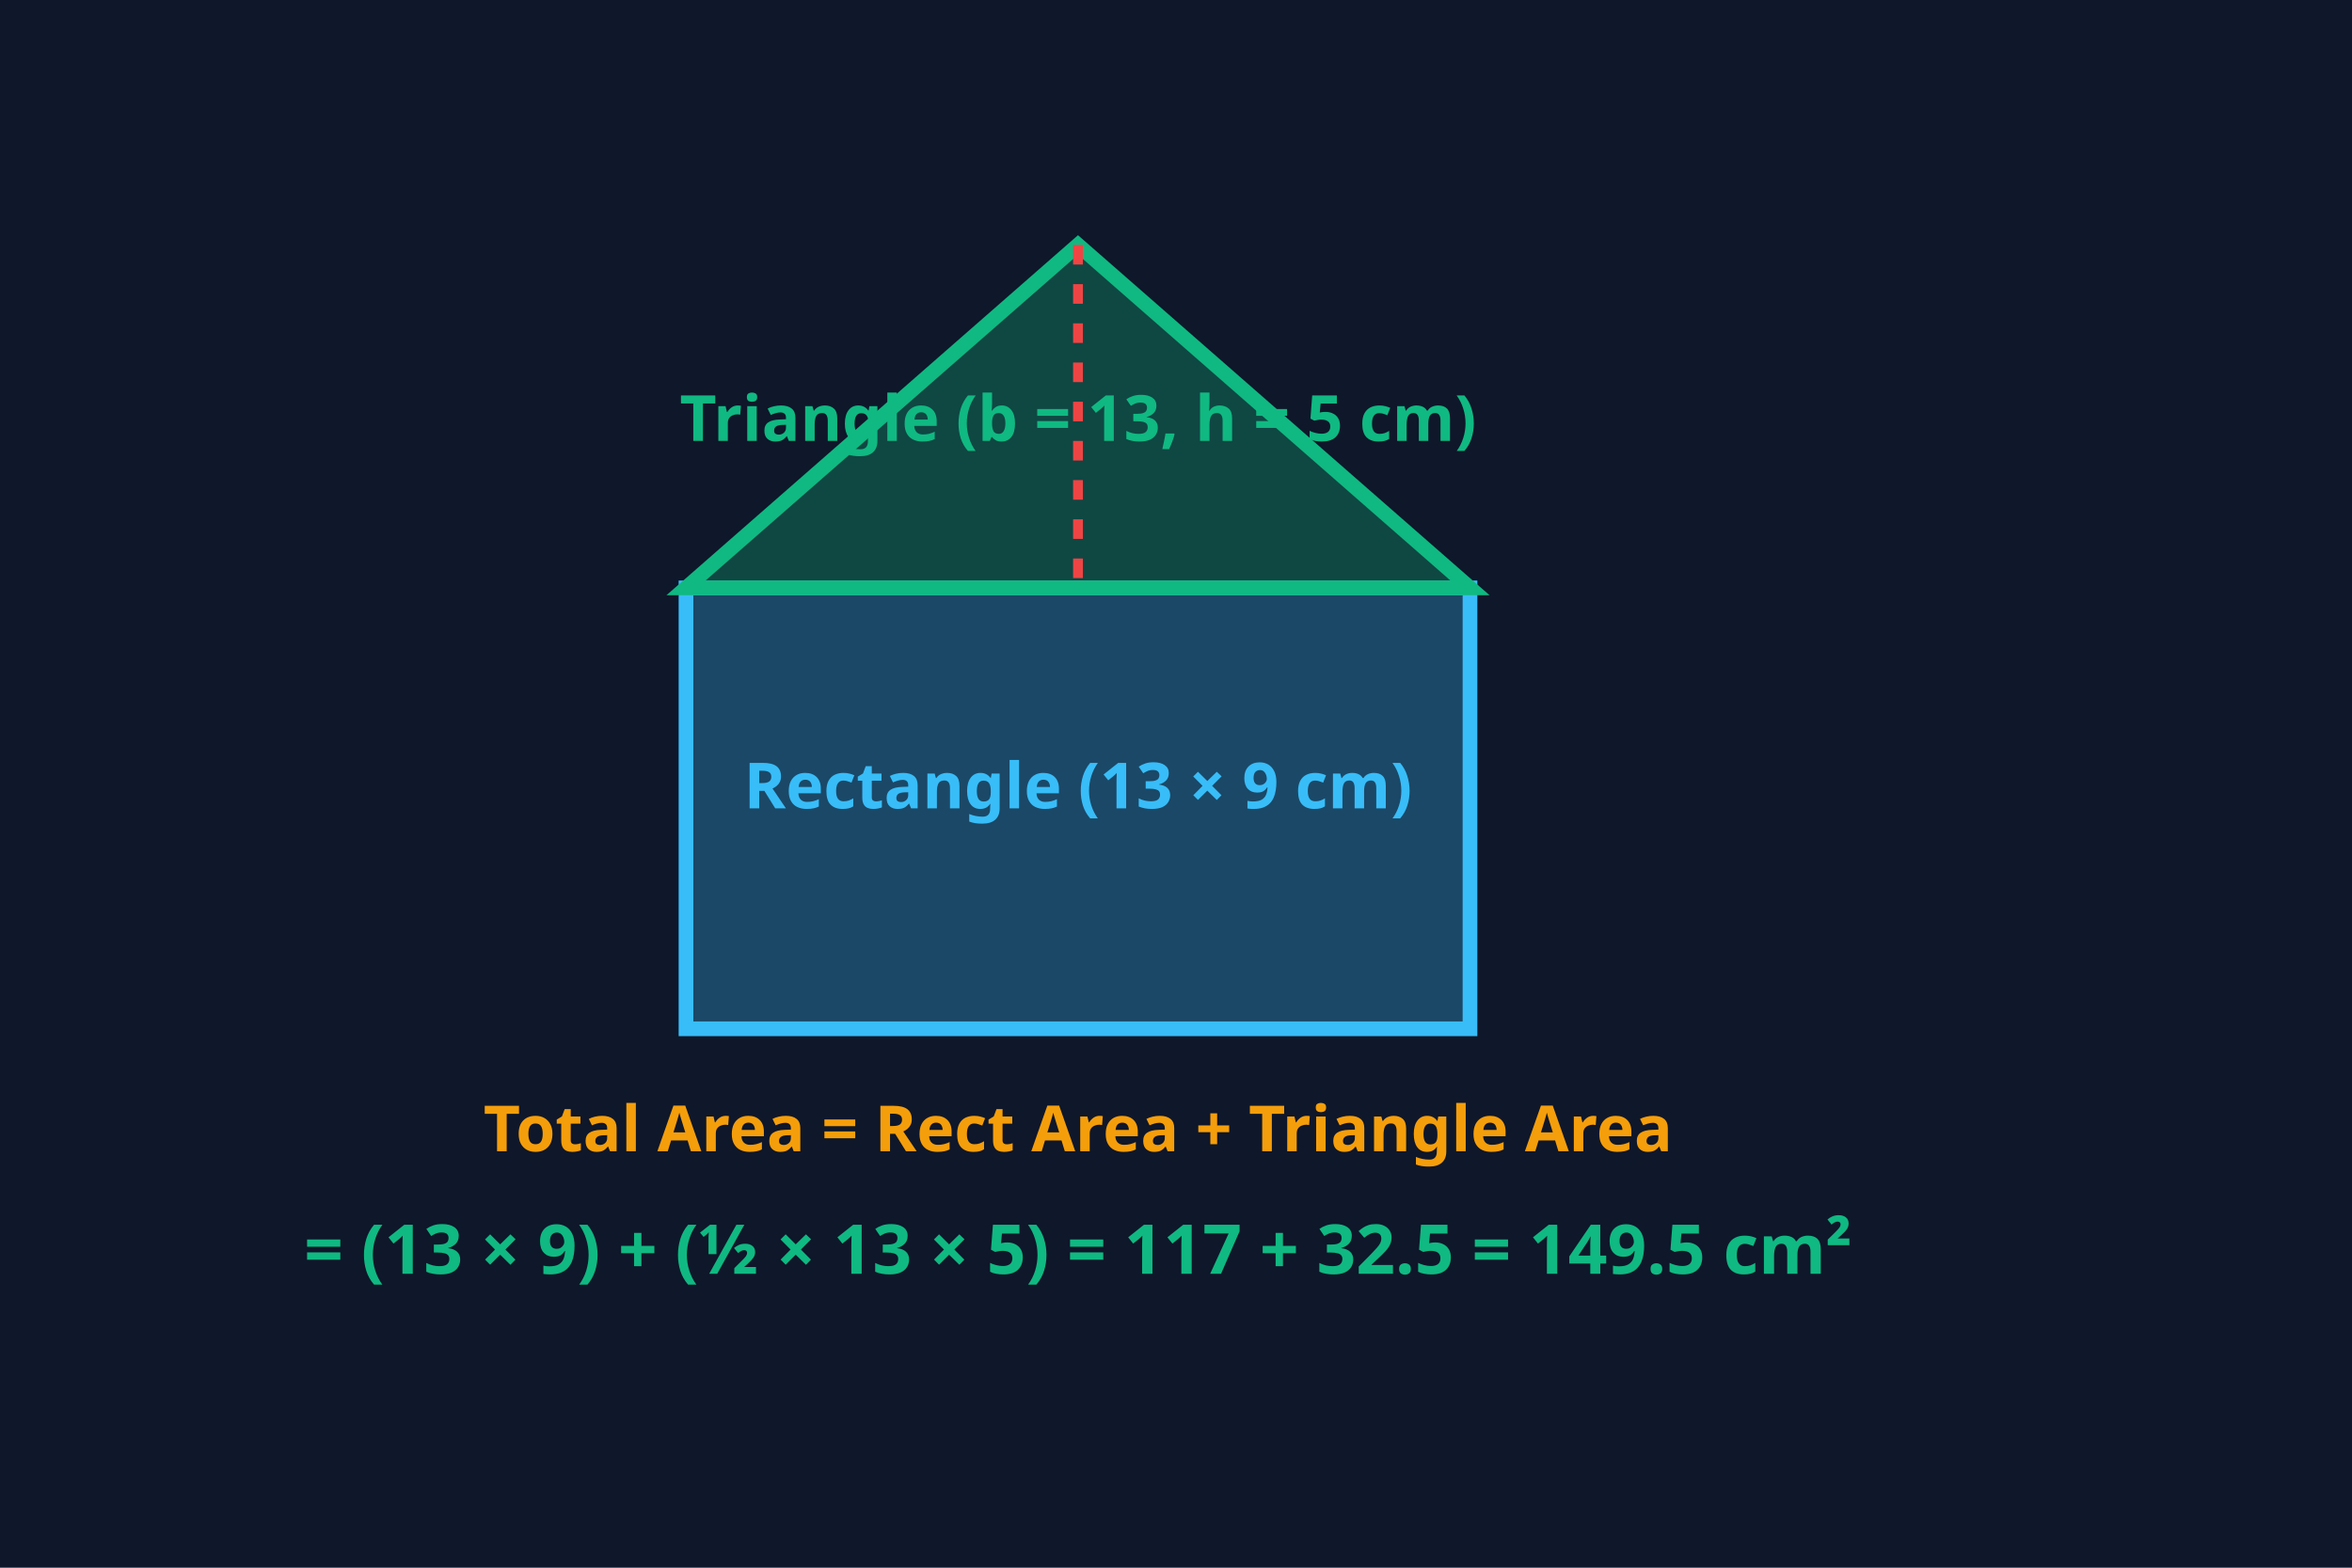
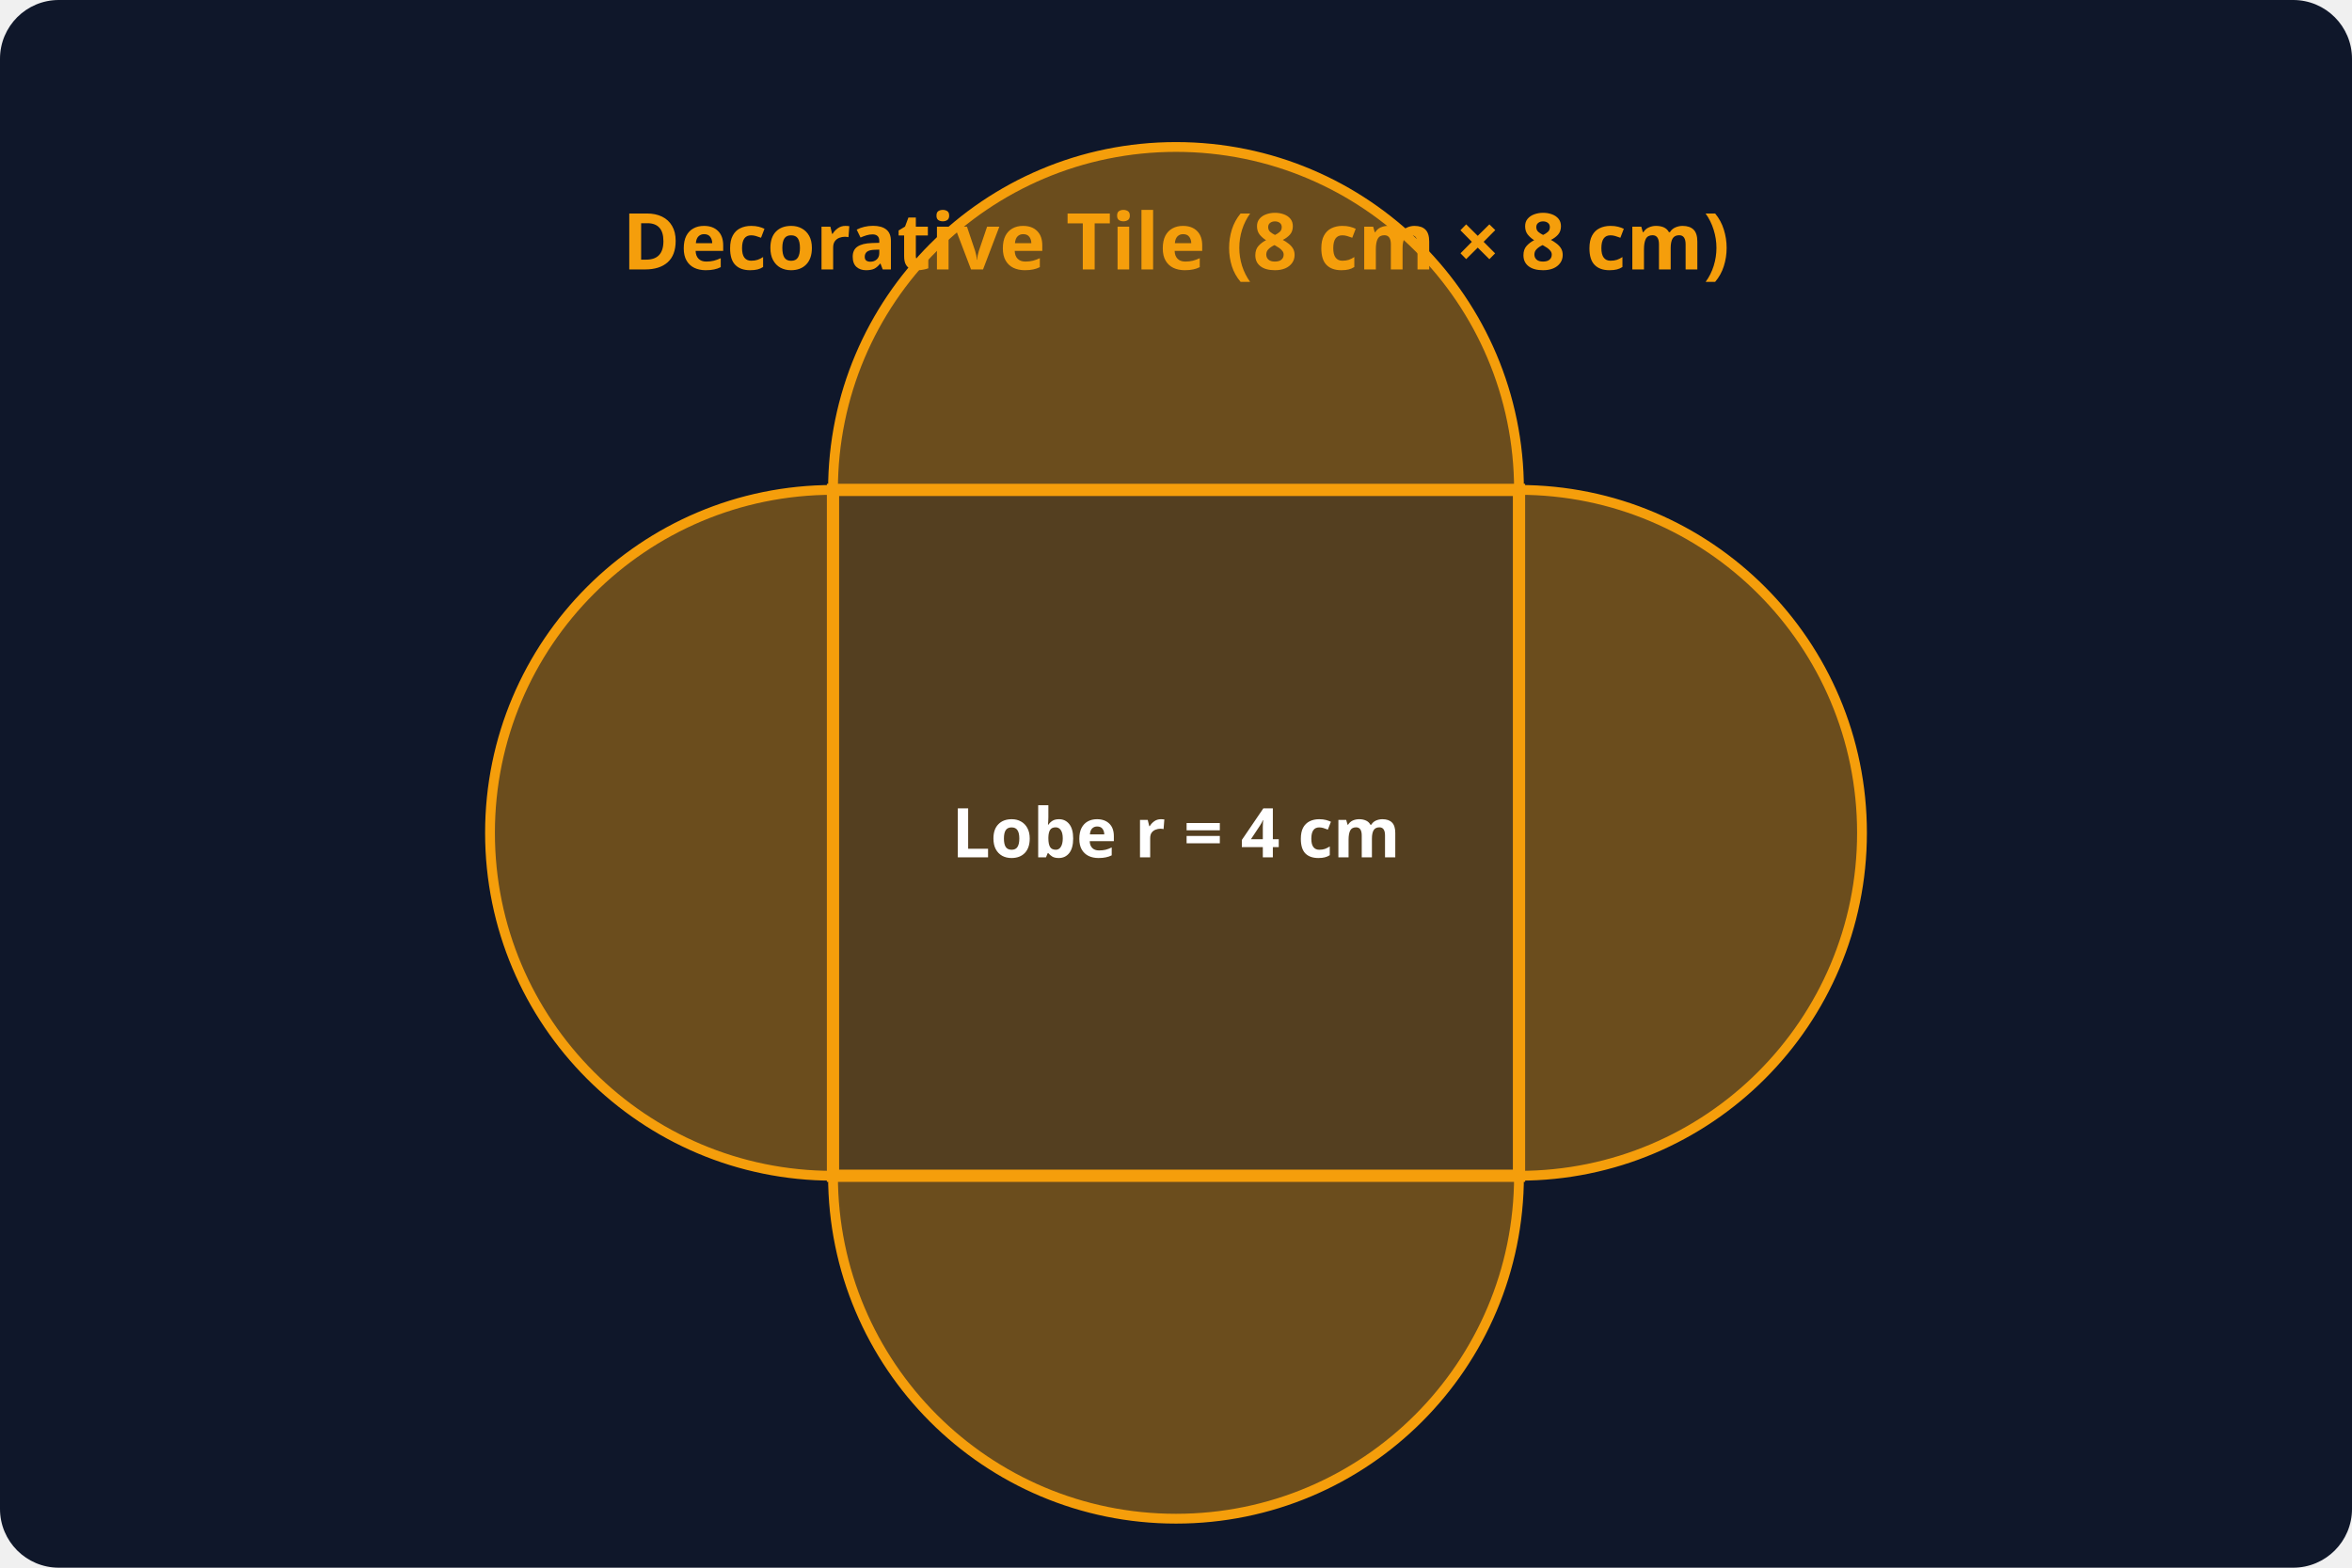
<svg xmlns="http://www.w3.org/2000/svg" width="480" height="320" viewBox="0 0 480 320">
  <defs>
    <marker id="arrow" viewBox="0 0 10 10" refX="5" refY="5" markerWidth="6" markerHeight="6" orient="auto-start-reverse">
      <path d="M 0 0 L 10 5 L 0 10 z" fill="#f59e0b" />
    </marker>
  </defs>
-   <rect width="100%" height="100%" fill="#0f172a" />
-   <g transform="translate(90, 20)">
-     <rect x="50" y="100" width="160" height="90" fill="rgba(56, 189, 248, 0.3)" stroke="#38bdf8" stroke-width="3" />
-     <polygon points="50,100 210,100 130,30" fill="rgba(16, 185, 129, 0.3)" stroke="#10b981" stroke-width="3" />
-     <line x1="130" y1="30" x2="130" y2="100" stroke="#ef4444" stroke-width="2" stroke-dasharray="4,4" />
-     <text x="130" y="145" text-anchor="middle" font-family="sans-serif" font-size="13" fill="#38bdf8" font-weight="bold">Rectangle (13 × 9 cm)</text>
-     <text x="130" y="70" text-anchor="middle" font-family="sans-serif" font-size="13" fill="#10b981" font-weight="bold">Triangle (b = 13, h = 5 cm)</text>
-     <text x="130" y="215" text-anchor="middle" font-family="sans-serif" font-size="13" fill="#f59e0b" font-weight="bold">Total Area = Rect Area + Triangle Area</text>
-     <text x="130" y="240" text-anchor="middle" font-family="sans-serif" font-size="14" fill="#10b981" font-weight="bold">= (13 × 9) + (½ × 13 × 5) = 117 + 32.5 = 149.5 cm²</text>
+   <rect width="100%" height="100%" fill="#0f172a" rx="12" />
+   <g transform="translate(100, 30)">
+     <text x="140" y="25" text-anchor="middle" font-family="sans-serif" font-size="16" fill="#f59e0b" font-weight="bold">Decorative Tile (8 cm × 8 cm)</text>
+     <rect x="70" y="70" width="140" height="140" fill="rgba(245, 158, 11, 0.3)" stroke="#f59e0b" stroke-width="2.5" />
+     <path d="M 70,70 A 70,70 0 0,1 210,70 Z" fill="rgba(245, 158, 11, 0.4)" stroke="#f59e0b" stroke-width="2" />
+     <path d="M 210,70 A 70,70 0 0,1 210,210 Z" fill="rgba(245, 158, 11, 0.4)" stroke="#f59e0b" stroke-width="2" />
+     <path d="M 210,210 A 70,70 0 0,1 70,210 Z" fill="rgba(245, 158, 11, 0.4)" stroke="#f59e0b" stroke-width="2" />
+     <path d="M 70,210 A 70,70 0 0,1 70,70 Z" fill="rgba(245, 158, 11, 0.4)" stroke="#f59e0b" stroke-width="2" />
+     <text x="140" y="145" text-anchor="middle" font-family="sans-serif" font-size="14" fill="#ffffff" font-weight="bold">Lobe r = 4 cm</text>
  </g>
</svg>
